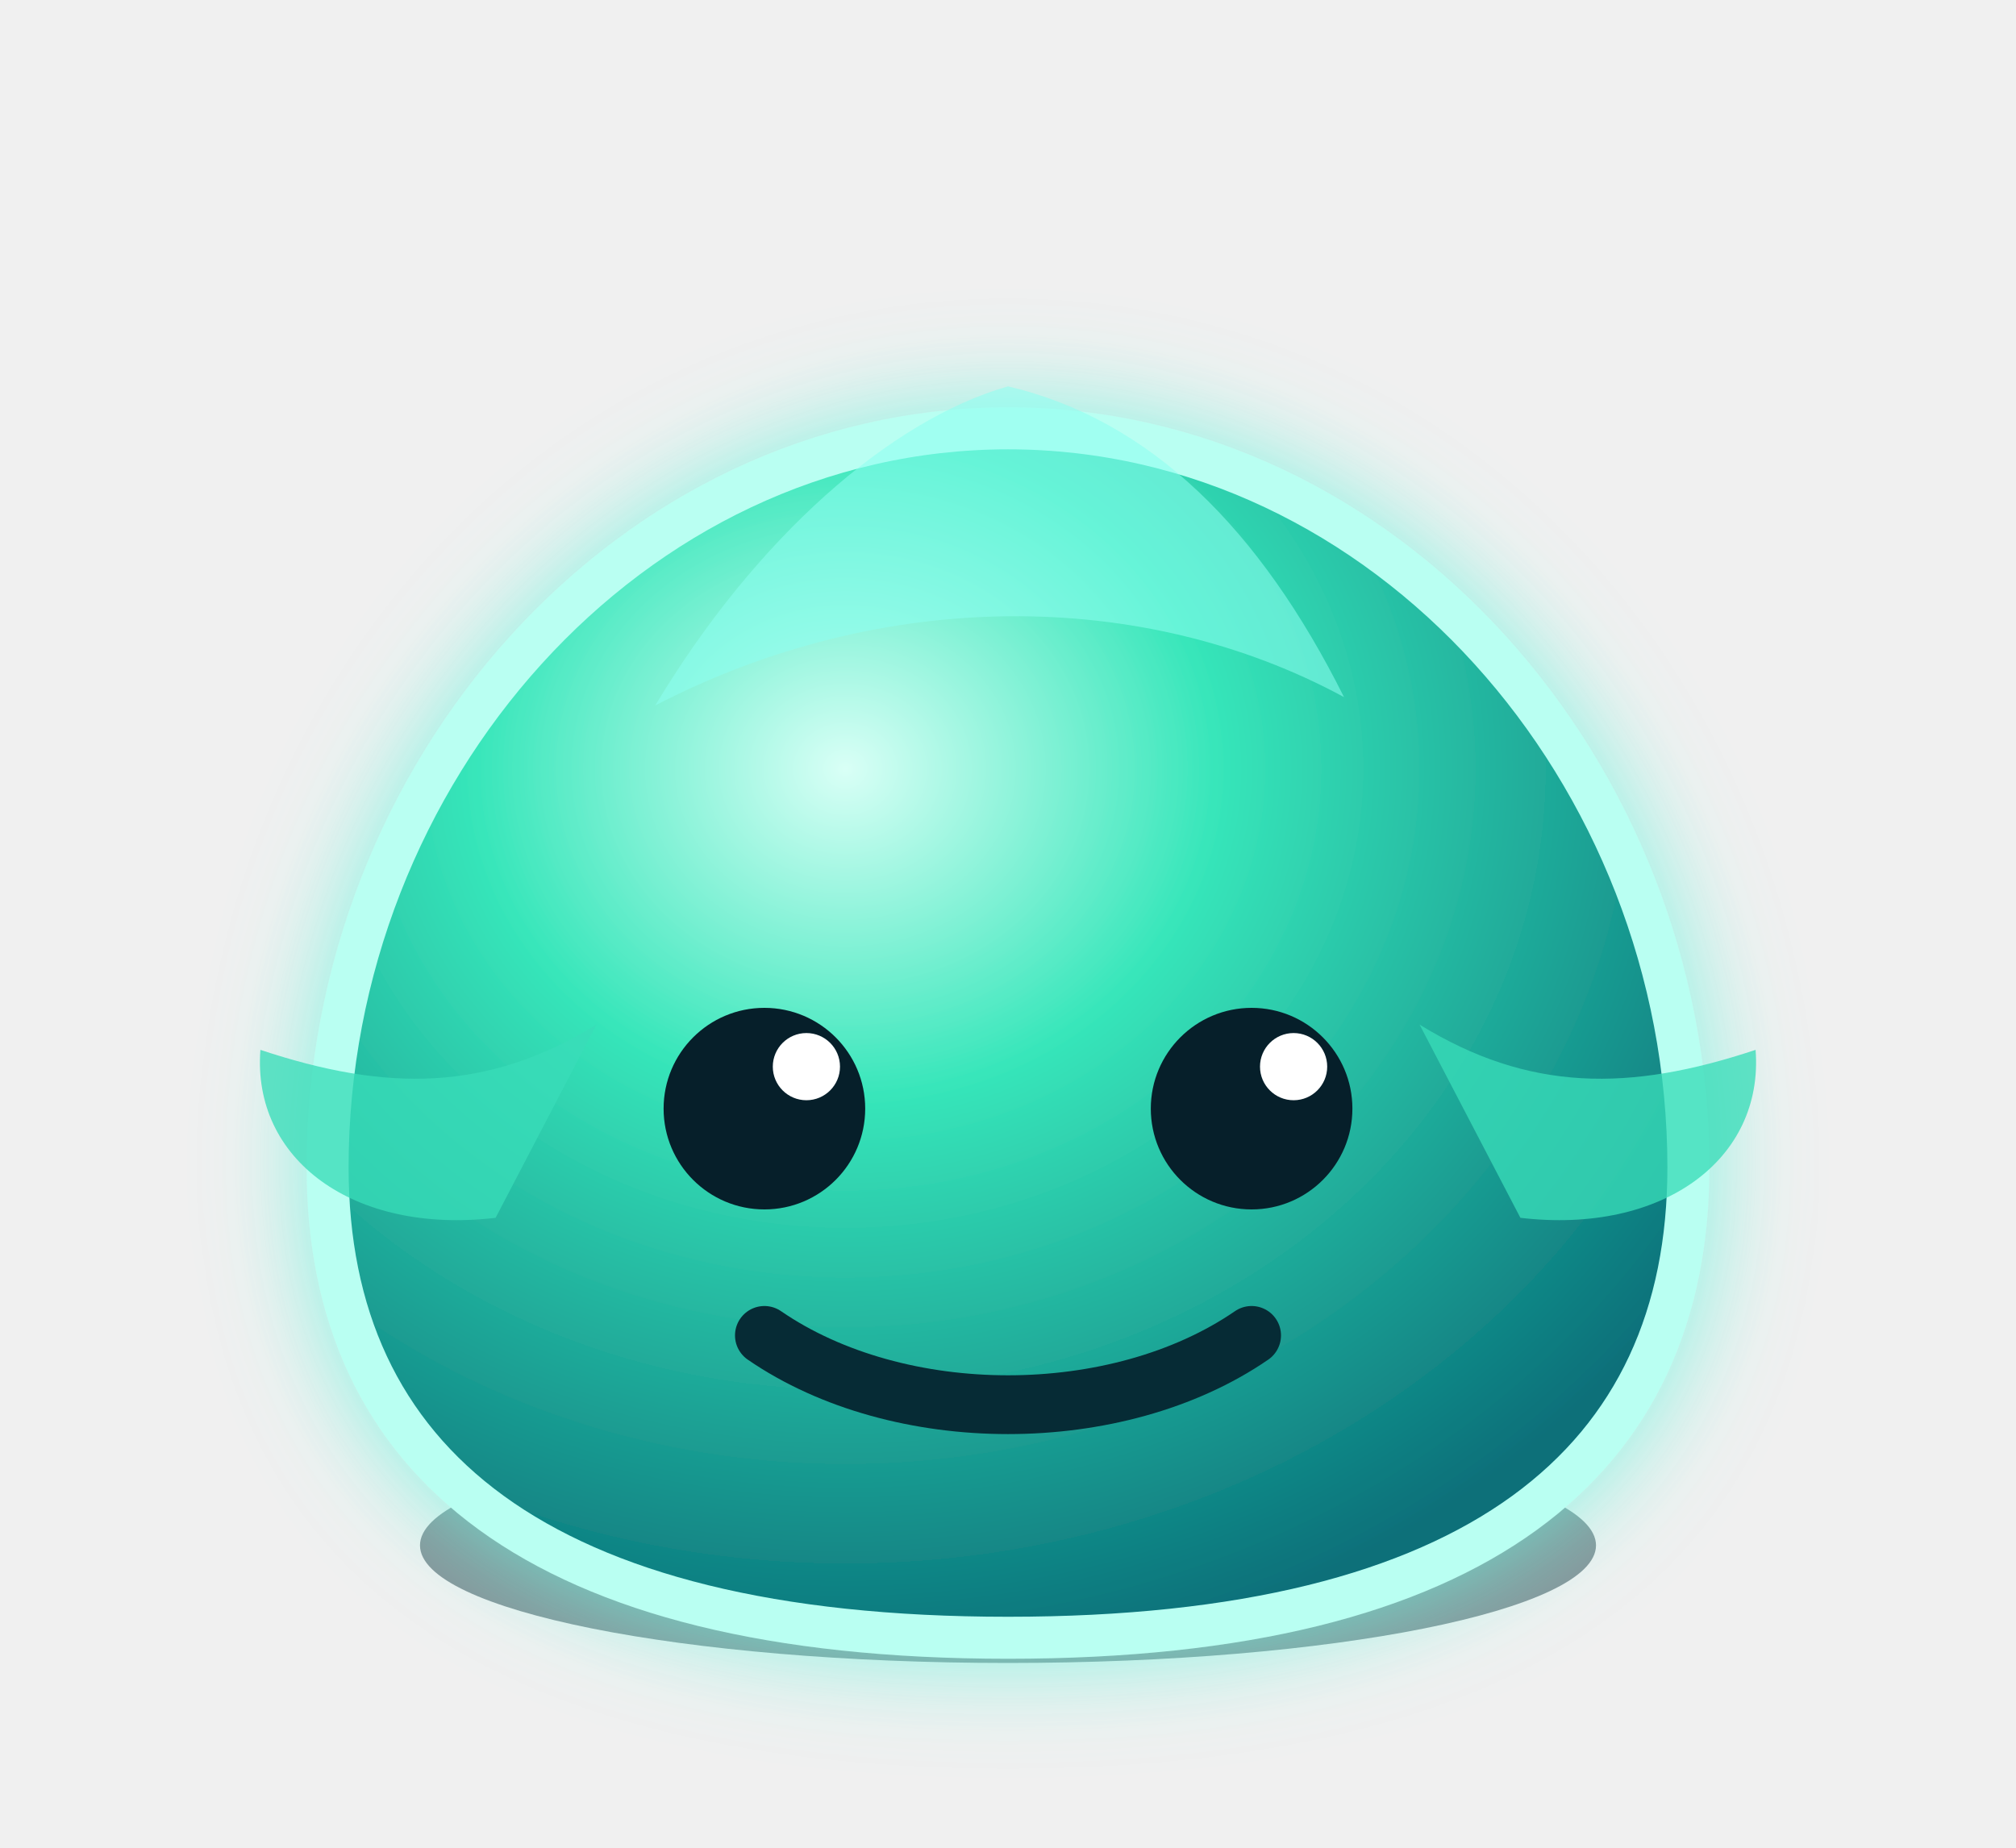
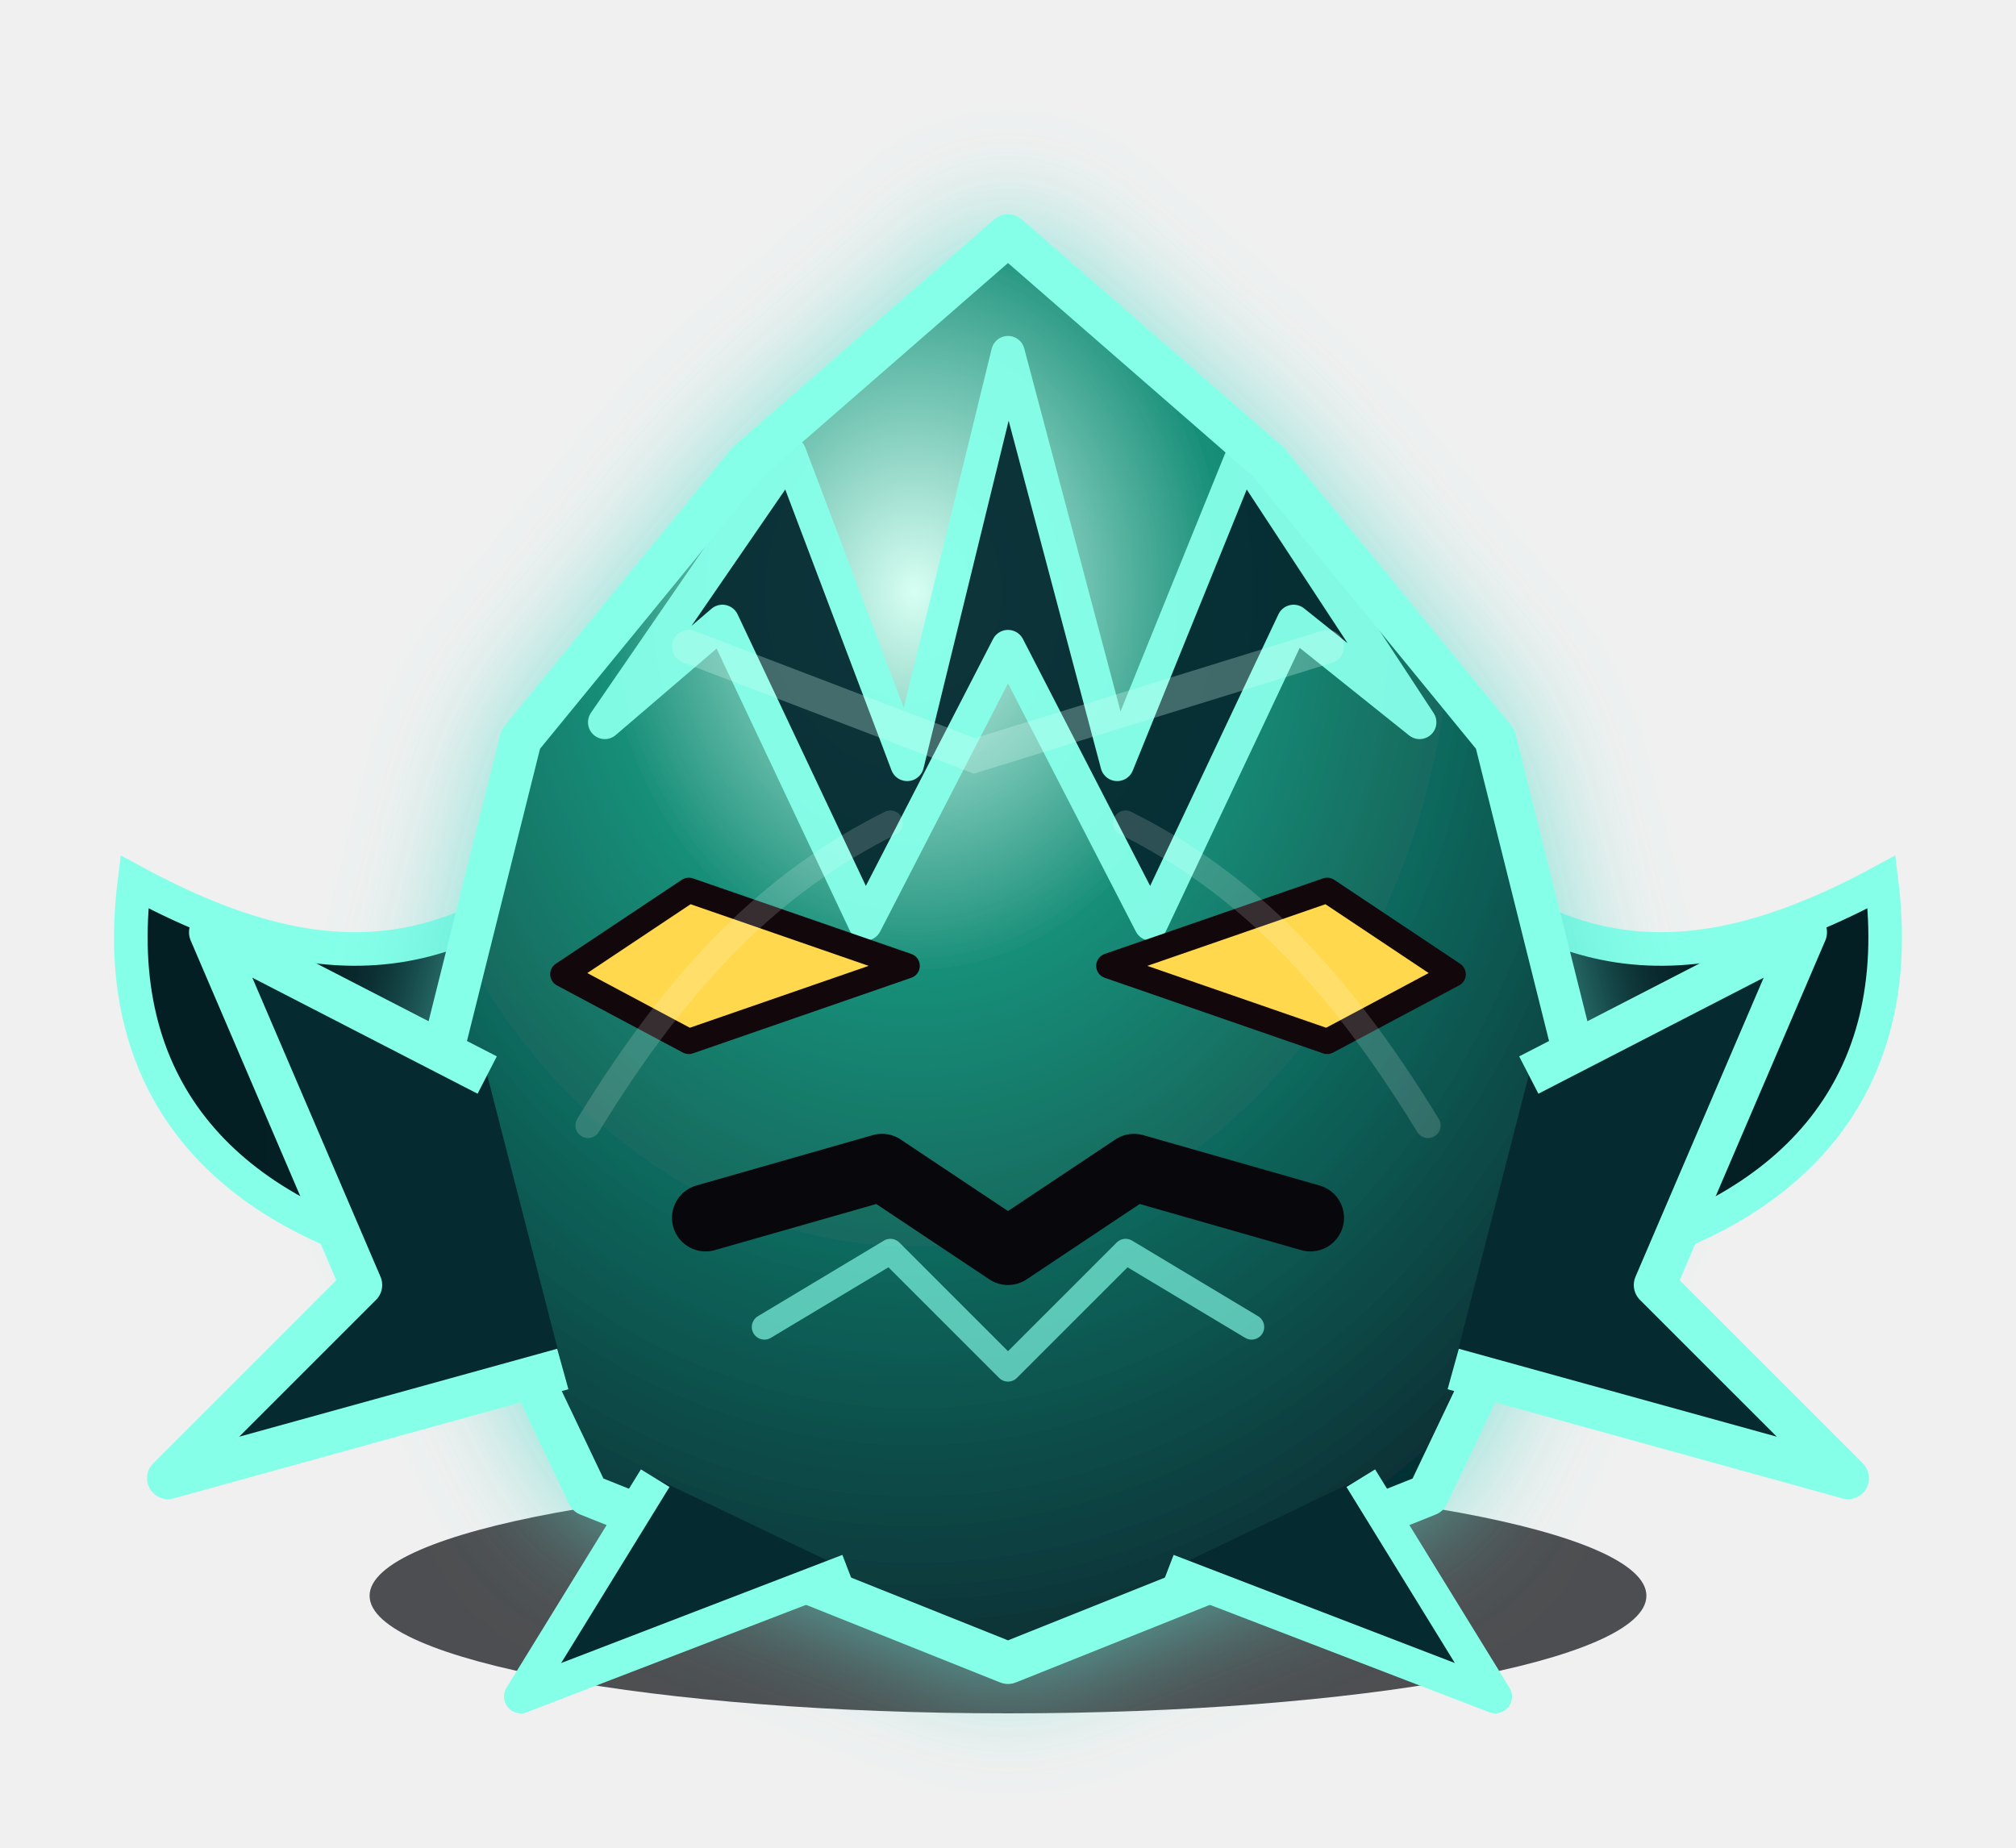
<svg xmlns="http://www.w3.org/2000/svg" viewBox="0 0 240 220" role="img" aria-labelledby="title desc">
  <defs>
-     <radialGradient id="body" cx="38%" cy="28%" r="76%">
-       <stop offset="0" stop-color="#d9fff6" />
-       <stop offset=".36" stop-color="#37e6ba" />
-       <stop offset="1" stop-color="#086f79" />
+     <radialGradient id="core" cx="42%" cy="25%" r="78%">
+       <stop offset="0" stop-color="#d7fff3" />
+       <stop offset=".34" stop-color="#198f79" />
+       <stop offset="1" stop-color="#052b31" />
    </radialGradient>
-     <filter id="glow" x="-25%" y="-25%" width="150%" height="150%">
-       <feGaussianBlur stdDeviation="6" result="blur" />
-       <feColorMatrix in="blur" values="0 0 0 0 0.141 0 0 0 0 0.906 0 0 0 0 0.729 0 0 0 .8 0" />
+     <filter id="aura" x="-28%" y="-28%" width="156%" height="156%">
+       <feGaussianBlur stdDeviation="7" result="blur" />
+       <feColorMatrix in="blur" values="0 0 0 0 0.10 0 0 0 0 0.72 0 0 0 0 0.62 0 0 0 .72 0" />
      <feMerge>
        <feMergeNode />
        <feMergeNode in="SourceGraphic" />
      </feMerge>
    </filter>
  </defs>
-   <ellipse cx="120" cy="184" rx="70" ry="14" fill="#06232f" opacity=".45" />
-   <path filter="url(#glow)" d="M39 139c0-47 36-88 81-88s81 41 81 88c0 35-25 56-81 56s-81-21-81-56z" fill="url(#body)" stroke="#b9fff2" stroke-width="5" />
-   <path d="M78 84c12-20 28-34 42-38 17 4 30 17 40 37-24-13-55-13-82 1z" fill="#8dfff0" opacity=".55" />
-   <circle cx="91" cy="132" r="12" fill="#061f2a" />
-   <circle cx="149" cy="132" r="12" fill="#061f2a" />
-   <circle cx="96" cy="127" r="4" fill="#fff" />
-   <circle cx="154" cy="127" r="4" fill="#fff" />
-   <path d="M91 159c16 11 42 11 58 0" fill="none" stroke="#062b35" stroke-width="7" stroke-linecap="round" />
-   <path d="M59 145c-17 2-29-7-28-20 15 5 27 5 40-3" fill="#39dcb8" opacity=".78" />
-   <path d="M181 145c17 2 29-7 28-20-15 5-27 5-40-3" fill="#39dcb8" opacity=".78" />
+   <ellipse cx="120" cy="190" rx="76" ry="14" fill="#020307" opacity=".68" />
+   <path d="M50 150c-24-6-37-21-34-45 24 13 40 10 58-8M190 150c24-6 37-21 34-45-24 13-40 10-58-8" fill="#041f24" stroke="#86ffe9" stroke-width="4" stroke-linecap="round" />
+   <path filter="url(#aura)" d="M120 28 151 55 178 88 190 136 170 178 120 198 70 178 50 136 62 88 89 55z" fill="url(#core)" stroke="#86ffe9" stroke-width="5" stroke-linejoin="round" />
+   <path d="M72 86 94 54 108 91 120 42 133 91 148 54 169 86 154 74 137 110 120 77 103 110 86 74z" fill="#052b31" stroke="#86ffe9" stroke-width="4" stroke-linejoin="round" opacity=".95" />
+   <path d="M58 128 25 111 43 153 20 176 67 163" fill="#052b31" stroke="#86ffe9" stroke-width="5" stroke-linejoin="round" />
+   <path d="M182 128 215 111 197 153 220 176 173 163" fill="#052b31" stroke="#86ffe9" stroke-width="5" stroke-linejoin="round" />
+   <path d="M82 106 108 115 82 124 67 116z" fill="#ffd84d" stroke="#12070b" stroke-width="3" stroke-linejoin="round" />
+   <path d="M158 106 132 115 158 124 173 116z" fill="#ffd84d" stroke="#12070b" stroke-width="3" stroke-linejoin="round" />
+   <path d="M84 145 105 139 120 149 135 139 156 145" fill="none" stroke="#08070c" stroke-width="8" stroke-linecap="round" stroke-linejoin="round" />
+   <path d="M91 158 106 149 120 163 134 149 149 158" fill="none" stroke="#86ffe9" stroke-width="3" stroke-linecap="round" stroke-linejoin="round" opacity=".66" />
+   <path d="M82 77 116 90 158 77" fill="none" stroke="#d7fff3" stroke-width="4" stroke-linecap="round" opacity=".28" />
+   <path d="M78 176 62 202 101 187" fill="#052b31" stroke="#86ffe9" stroke-width="4" stroke-linejoin="round" />
+   <path d="M162 176 178 202 139 187" fill="#052b31" stroke="#86ffe9" stroke-width="4" stroke-linejoin="round" />
+   <path d="M70 134c11-18 22-29 36-36M170 134c-11-18-22-29-36-36" fill="none" stroke="#ffffff" stroke-width="3" stroke-linecap="round" opacity=".16" />
</svg>
